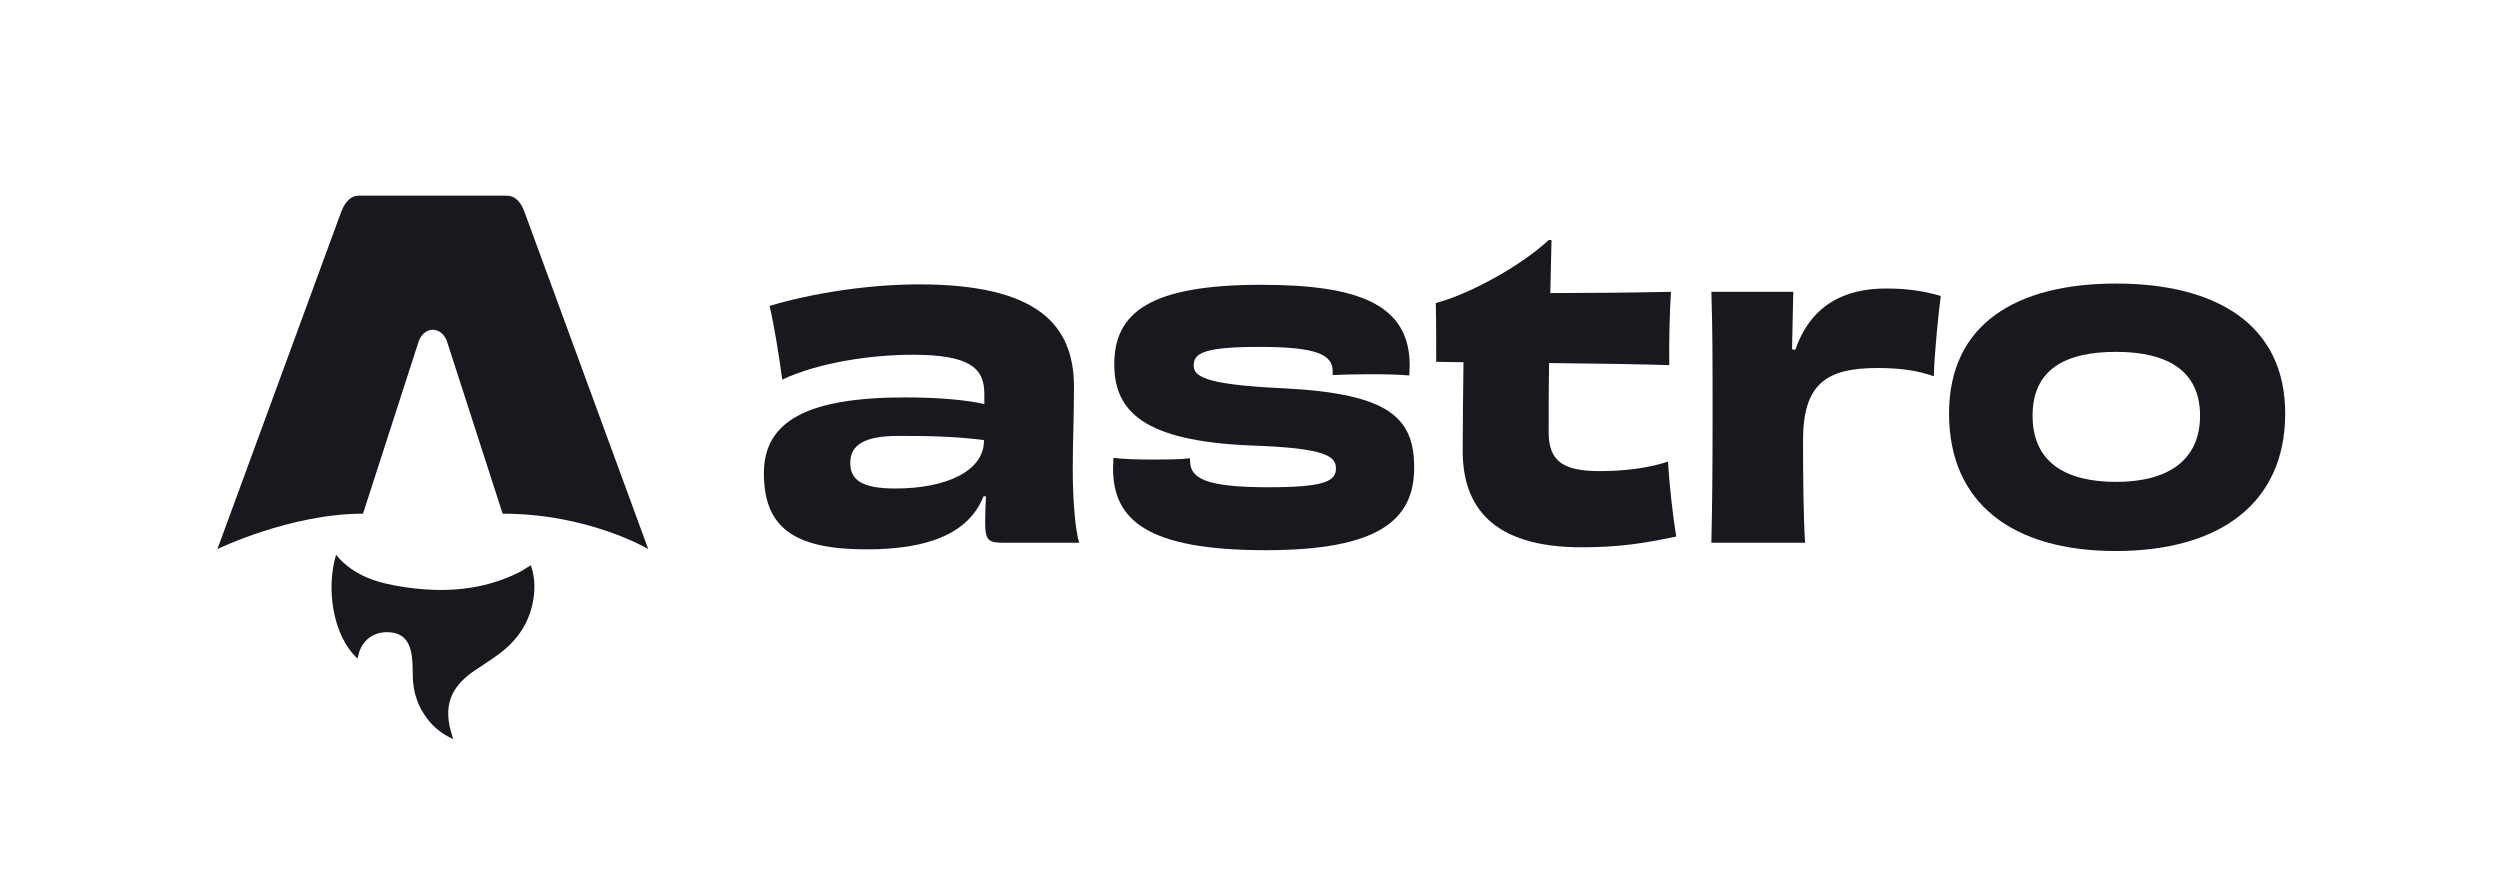
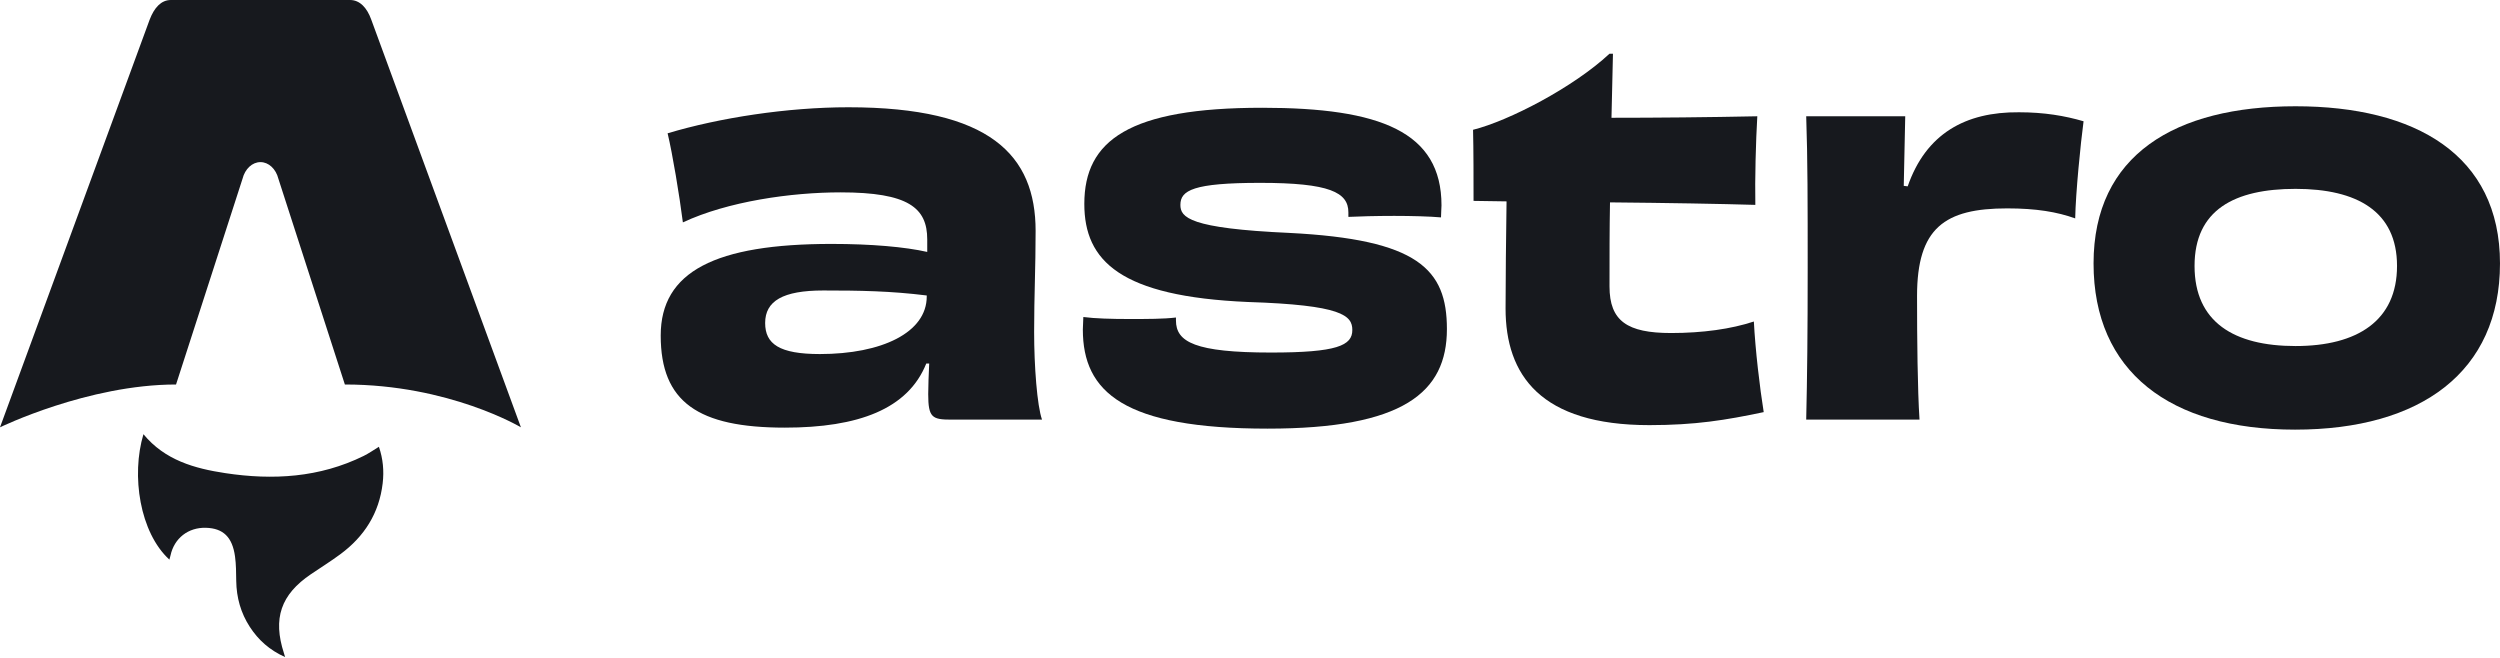
- <svg xmlns="http://www.w3.org/2000/svg" width="460" height="160" viewBox="0 0 460 160" fill="none">
+ <svg xmlns="http://www.w3.org/2000/svg" fill="none" viewBox="40 36 380.48 100">
  <path d="M65.784 121.175C61.267 117.045 59.948 108.368 61.83 102.082C65.094 106.045 69.616 107.301 74.3 108.009C81.531 109.103 88.632 108.694 95.349 105.389C96.117 105.011 96.828 104.507 97.667 103.998C98.297 105.826 98.461 107.672 98.241 109.551C97.706 114.127 95.429 117.662 91.807 120.341C90.359 121.413 88.826 122.371 87.33 123.382C82.735 126.487 81.492 130.129 83.218 135.427C83.259 135.556 83.296 135.685 83.389 136C81.043 134.95 79.329 133.421 78.023 131.411C76.644 129.289 75.988 126.942 75.953 124.403C75.936 123.167 75.936 121.92 75.77 120.702C75.364 117.732 73.969 116.402 71.343 116.325C68.647 116.247 66.514 117.913 65.949 120.538C65.905 120.739 65.843 120.938 65.78 121.172L65.784 121.175Z" fill="#17191E" />
  <path d="M40 101.034C40 101.034 53.377 94.518 66.792 94.518L76.907 63.215C77.285 61.702 78.391 60.673 79.639 60.673C80.888 60.673 81.993 61.702 82.372 63.215L92.486 94.518C108.374 94.518 119.279 101.034 119.279 101.034C119.279 101.034 96.556 39.133 96.511 39.009C95.859 37.179 94.758 36 93.274 36H66.007C64.523 36 63.466 37.179 62.77 39.009C62.721 39.131 40 101.034 40 101.034Z" fill="#17191E" />
  <path d="M181.043 81.123C181.043 86.608 174.22 89.884 164.773 89.884C158.624 89.884 156.45 88.36 156.45 85.16C156.45 81.808 159.149 80.209 165.297 80.209C170.846 80.209 175.569 80.285 181.043 80.97V81.123ZM181.118 74.342C177.744 73.581 172.645 73.123 166.572 73.123C148.877 73.123 140.555 77.314 140.555 87.065C140.555 97.198 146.253 101.083 159.449 101.083C170.621 101.083 178.193 98.264 180.968 91.331H181.417C181.342 93.007 181.267 94.683 181.267 95.978C181.267 99.559 181.867 99.864 184.791 99.864H198.587C197.837 97.731 197.387 91.712 197.387 86.532C197.387 80.97 197.612 76.78 197.612 71.143C197.612 59.639 190.715 52.325 169.121 52.325C159.824 52.325 149.477 53.925 141.605 56.287C142.354 59.41 143.404 65.734 143.929 69.847C150.752 66.648 160.424 65.276 167.922 65.276C178.268 65.276 181.118 67.638 181.118 72.438V74.342Z" fill="#17191E" />
  <path d="M218.971 84.322C217.097 84.551 214.547 84.551 211.923 84.551C209.149 84.551 206.6 84.475 204.875 84.246C204.875 84.856 204.8 85.541 204.8 86.151C204.8 95.674 211.023 101.235 232.917 101.235C253.535 101.235 260.208 95.75 260.208 86.075C260.208 76.933 255.785 72.438 236.216 71.447C220.995 70.762 219.646 69.086 219.646 67.181C219.646 64.972 221.595 63.829 231.792 63.829C242.364 63.829 245.213 65.276 245.213 68.324V69.009C246.712 68.933 249.412 68.857 252.186 68.857C254.81 68.857 257.659 68.933 259.309 69.086C259.309 68.4 259.384 67.79 259.384 67.257C259.384 56.058 250.086 52.401 232.092 52.401C211.848 52.401 205.025 57.353 205.025 67.029C205.025 75.714 210.499 81.123 229.918 81.961C244.238 82.418 245.813 84.018 245.813 86.227C245.813 88.589 243.488 89.655 233.442 89.655C221.895 89.655 218.971 88.055 218.971 84.779V84.322Z" fill="#17191E" />
  <path d="M284.955 44.173C279.482 49.278 269.66 54.382 264.187 55.753C264.262 58.572 264.262 63.753 264.262 66.572L269.285 66.648C269.21 72.057 269.135 78.609 269.135 82.951C269.135 93.084 274.458 100.702 291.028 100.702C298.001 100.702 302.65 99.94 308.423 98.721C307.823 94.988 307.148 89.274 306.923 84.932C303.474 86.075 299.126 86.684 294.327 86.684C287.654 86.684 284.955 84.856 284.955 79.599C284.955 75.028 284.955 70.762 285.03 66.8C293.578 66.876 302.125 67.029 307.148 67.181C307.073 63.219 307.223 57.506 307.448 53.696C300.175 53.849 292.003 53.925 285.255 53.925C285.33 50.573 285.405 47.373 285.48 44.173H284.955Z" fill="#17191E" />
  <path d="M329.736 64.286C329.811 60.324 329.886 56.972 329.961 53.696H314.89C315.115 60.248 315.115 66.953 315.115 76.78C315.115 86.608 315.04 93.388 314.89 99.864H332.135C331.835 95.293 331.76 87.598 331.76 81.046C331.76 70.686 335.959 67.714 345.481 67.714C349.905 67.714 353.054 68.248 355.828 69.238C355.903 65.353 356.653 57.81 357.102 54.458C354.253 53.62 351.104 53.087 347.28 53.087C339.108 53.011 333.11 56.363 330.336 64.362L329.736 64.286Z" fill="#17191E" />
  <path d="M404.808 76.475C404.808 84.779 398.81 88.665 389.363 88.665C379.991 88.665 373.993 85.008 373.993 76.475C373.993 67.943 380.066 64.743 389.363 64.743C398.735 64.743 404.808 68.171 404.808 76.475ZM420.478 76.094C420.478 59.563 407.582 52.173 389.363 52.173C371.069 52.173 358.622 59.563 358.622 76.094C358.622 92.55 370.244 101.388 389.288 101.388C408.482 101.388 420.478 92.55 420.478 76.094Z" fill="#17191E" />
</svg>
